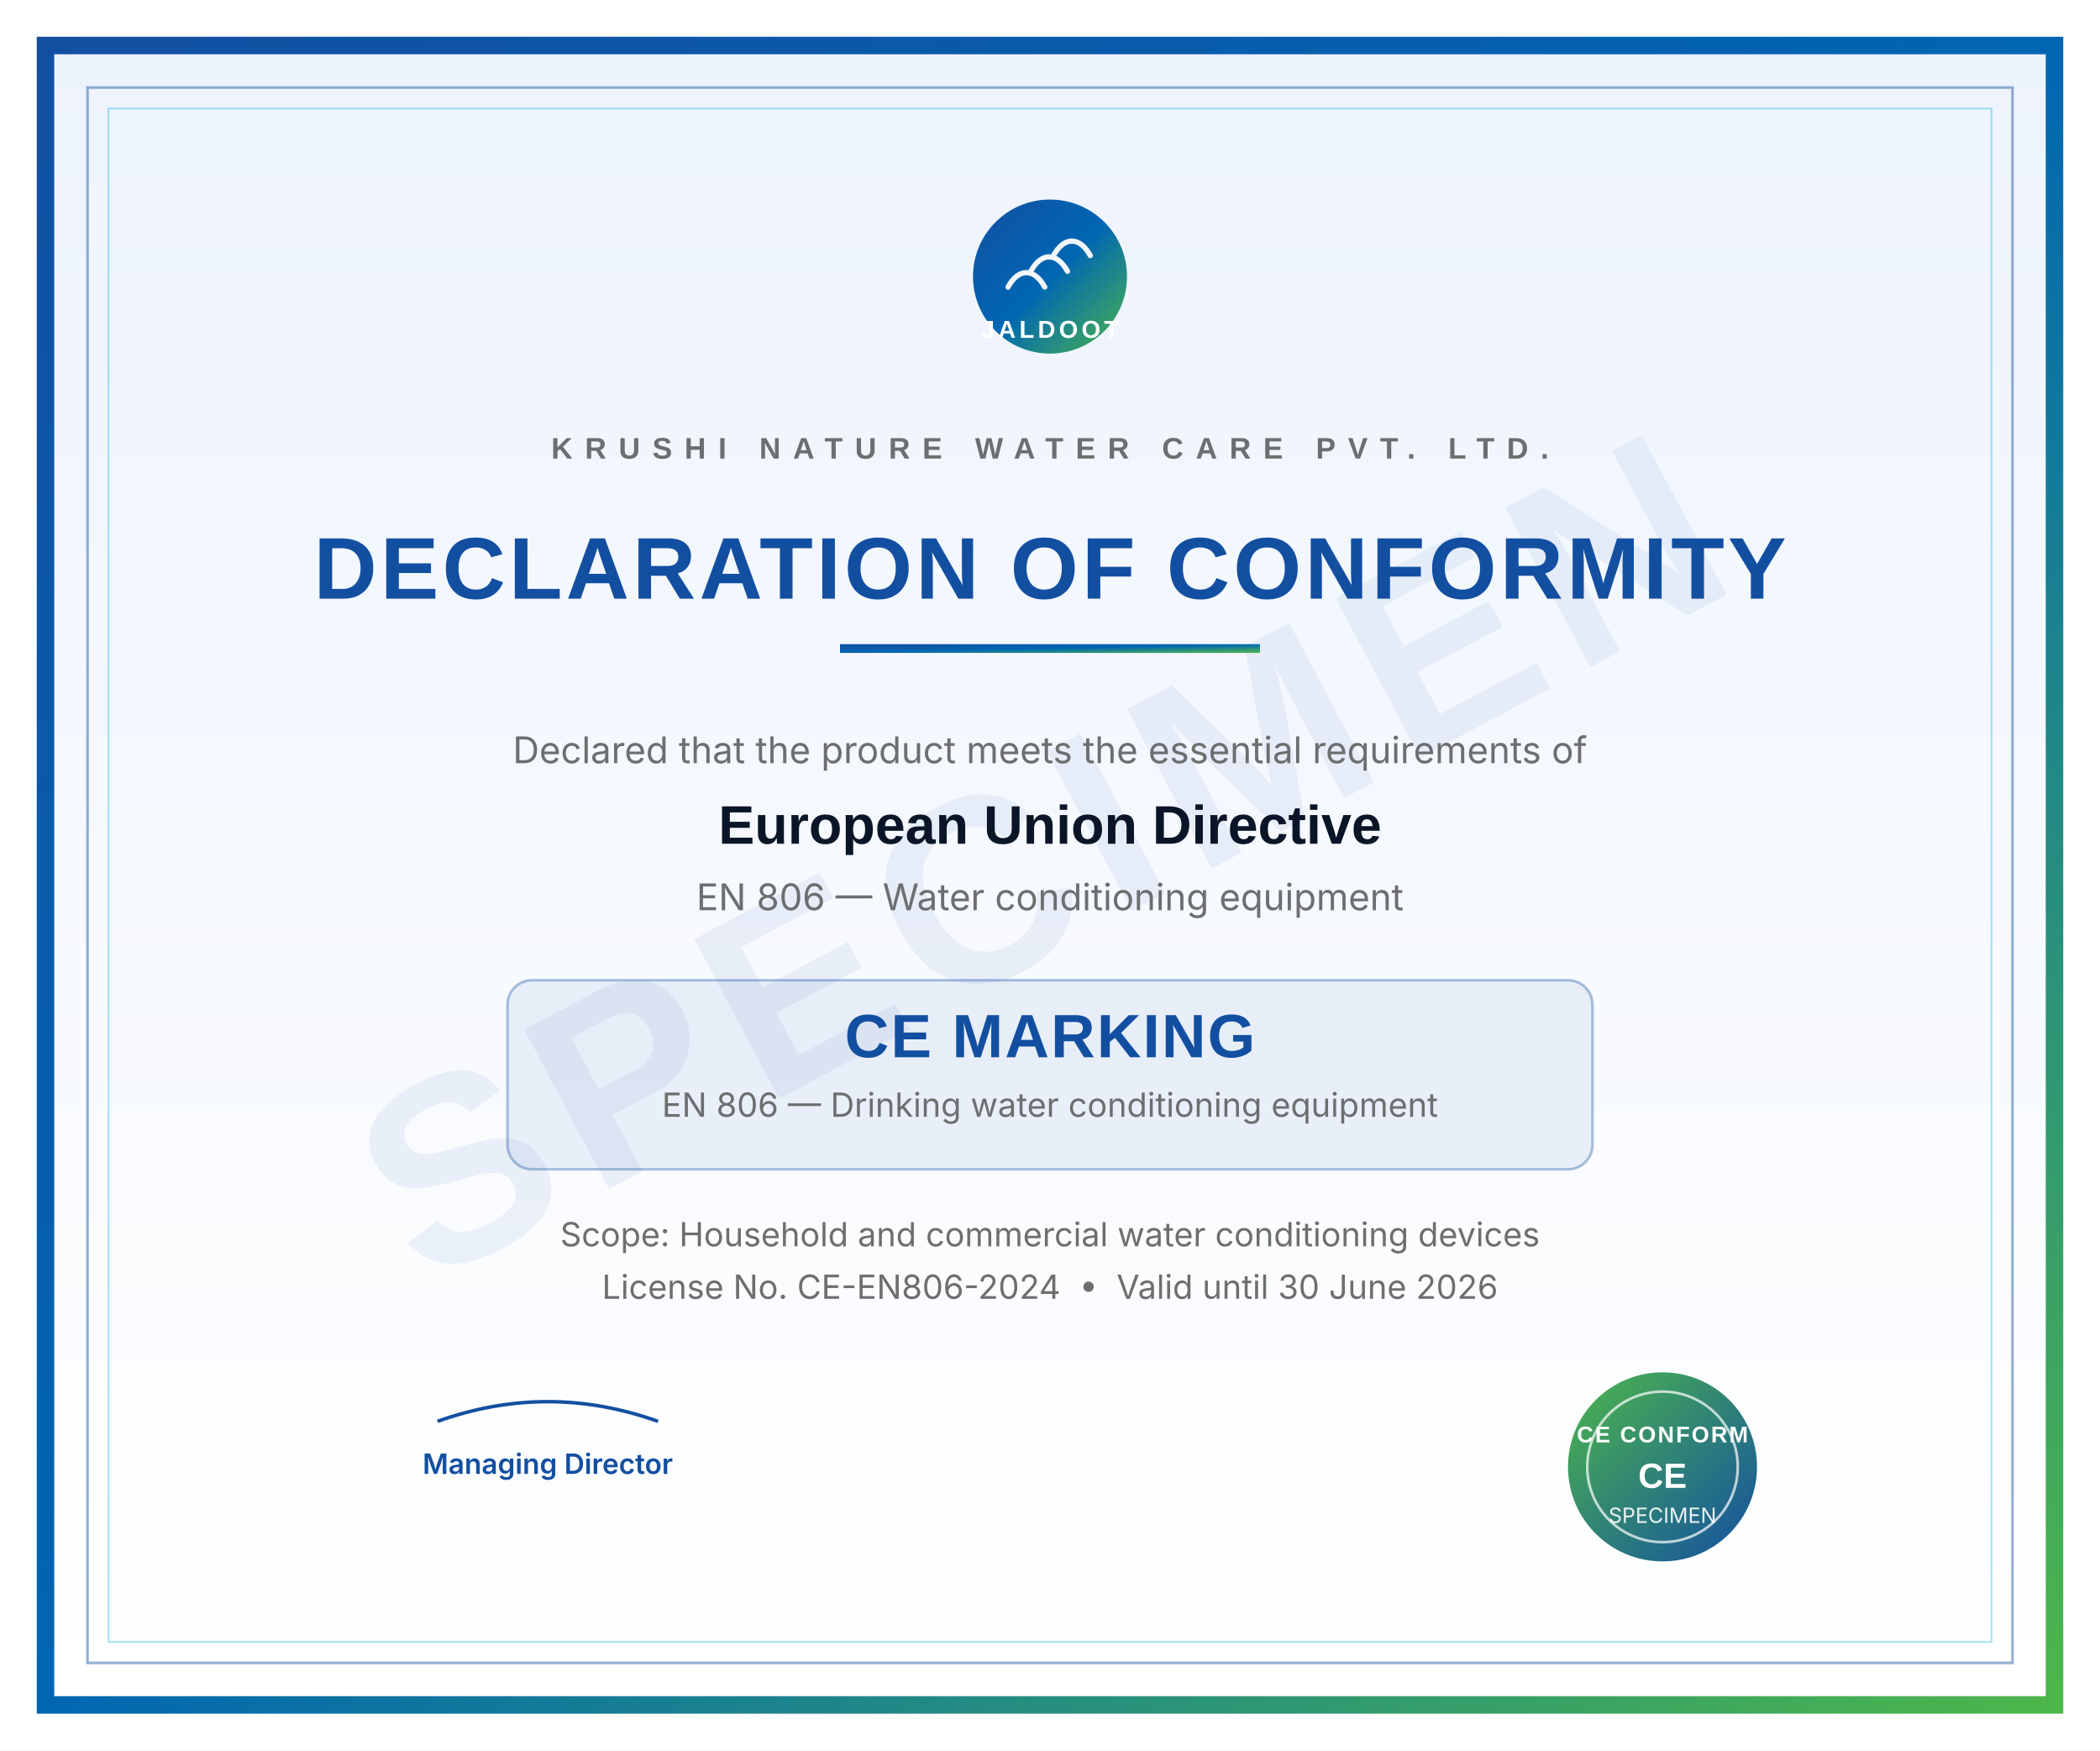
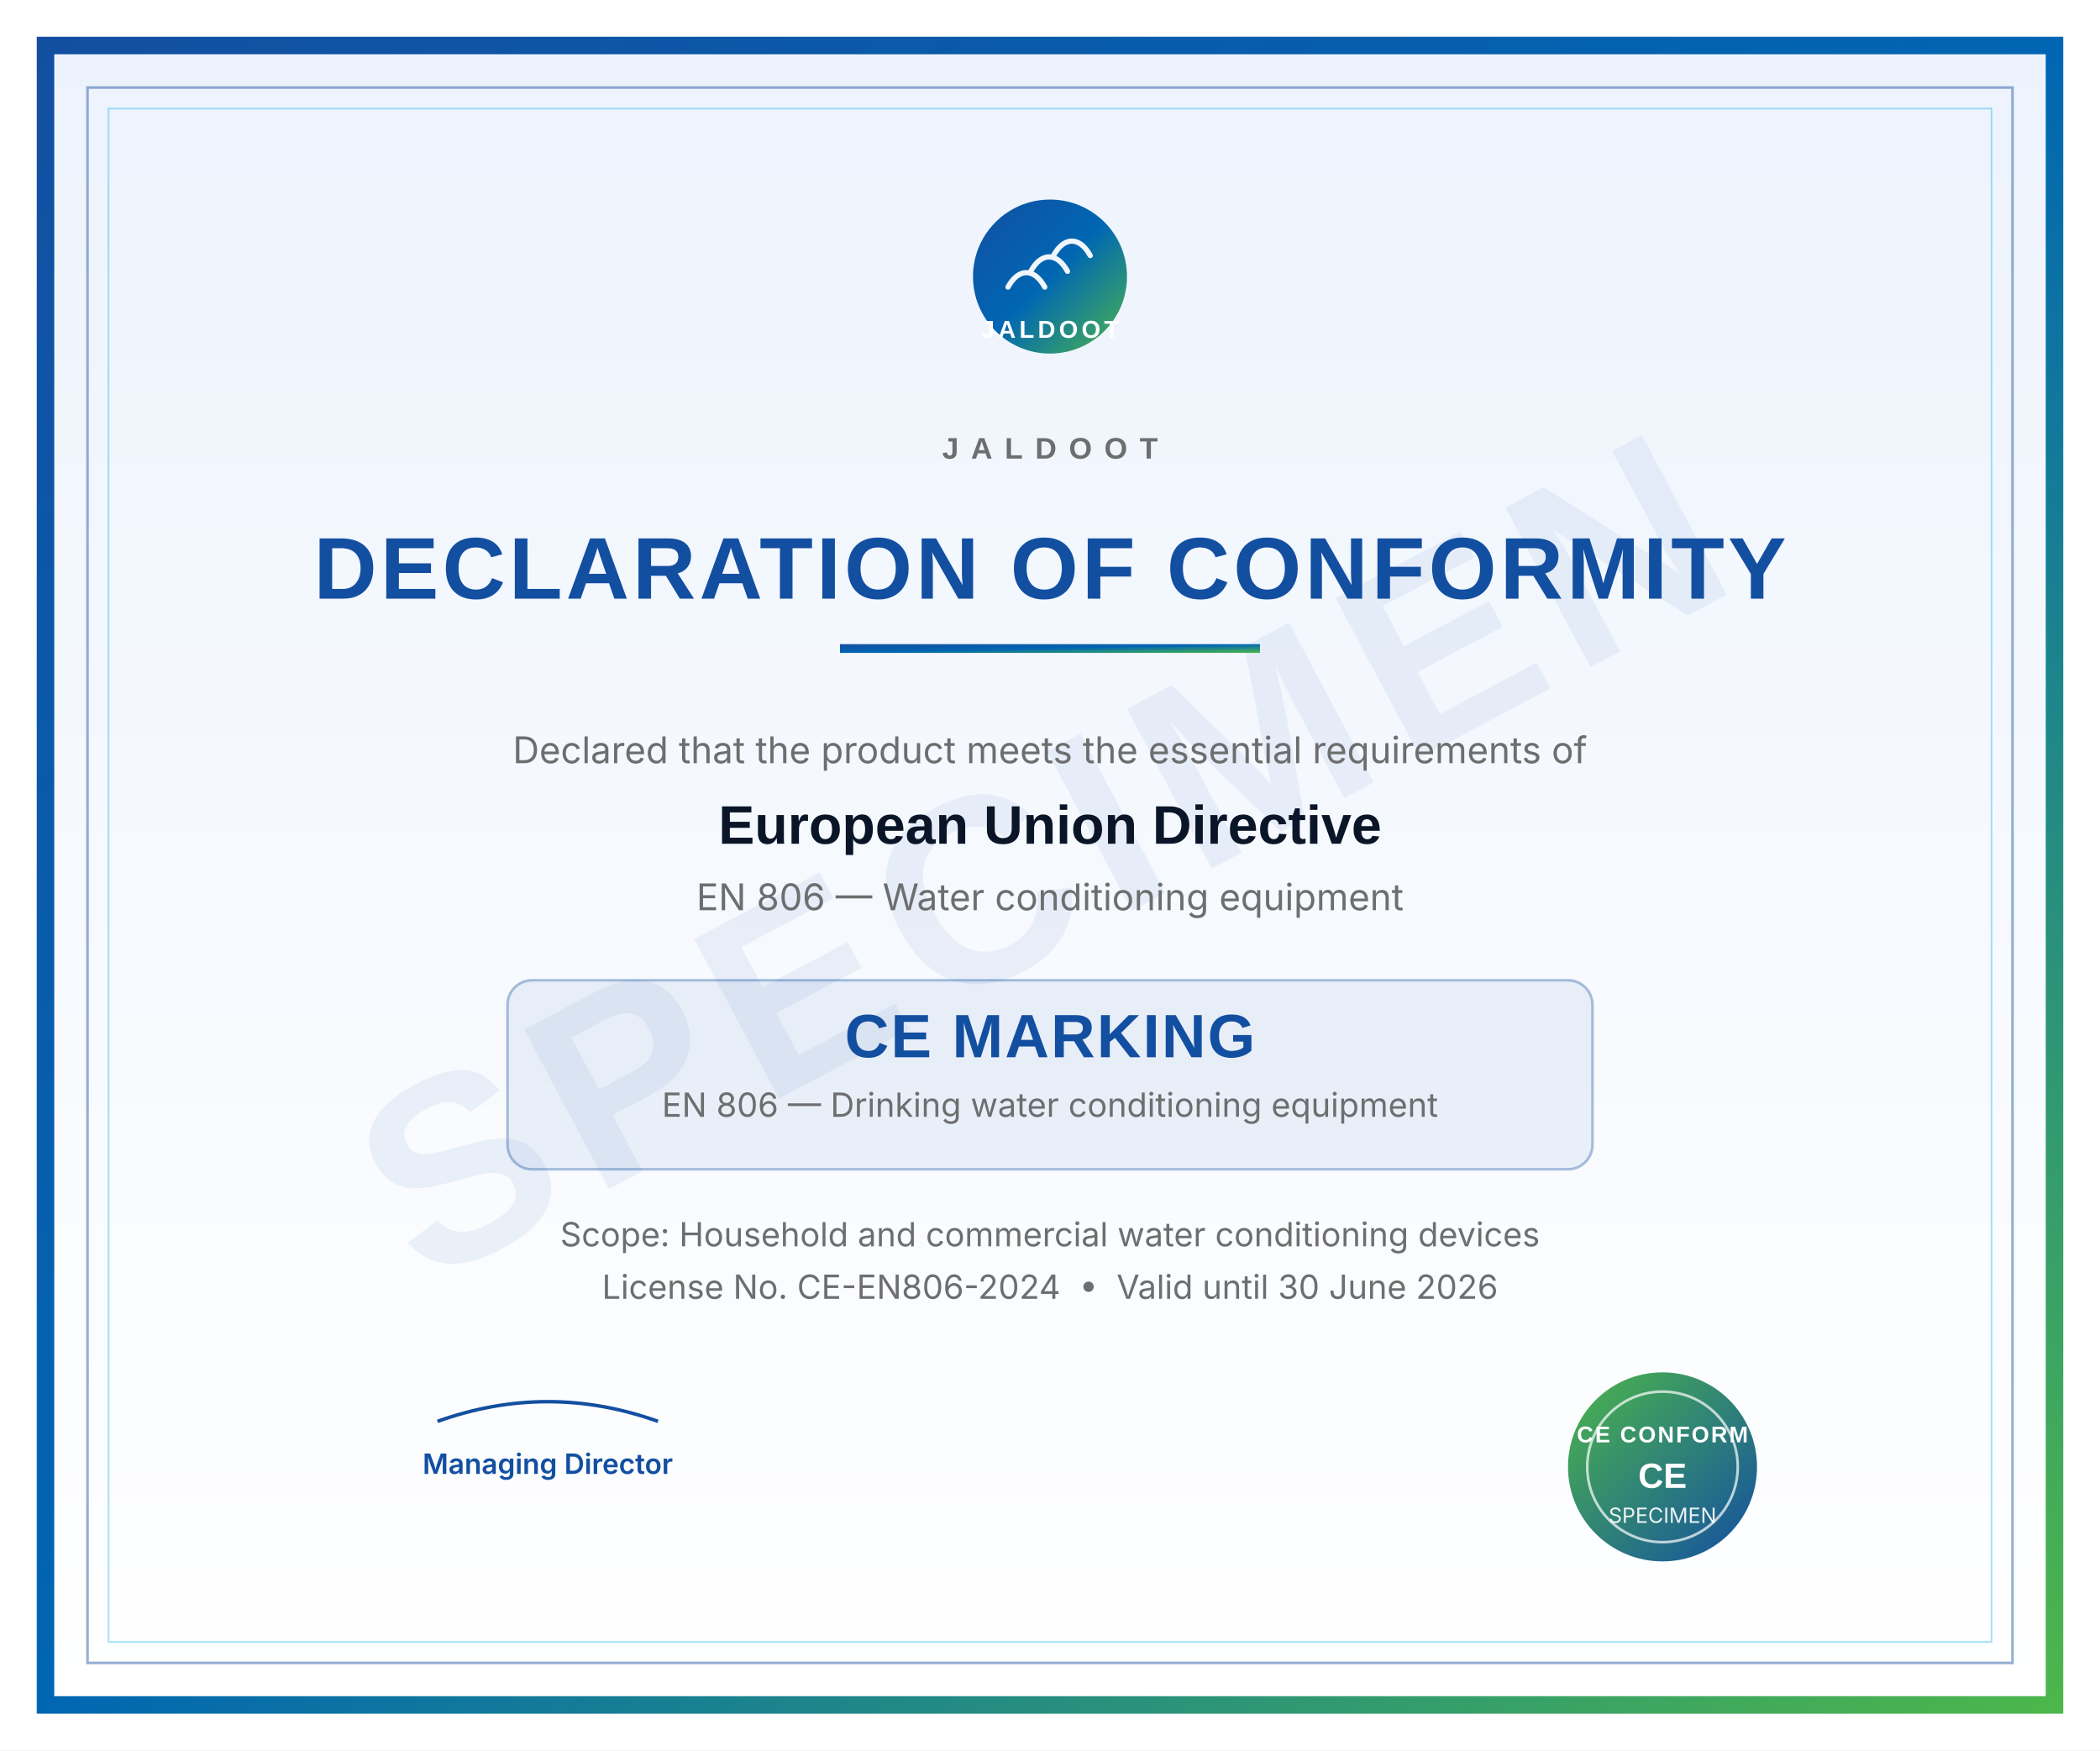
<svg xmlns="http://www.w3.org/2000/svg" viewBox="0 0 1200 1000" width="1200" height="1000" role="img" aria-label="European conformity certificate showing the CE mark for Jaldoot water conditioning equipment">
  <defs>
    <linearGradient id="frame" x1="0" y1="0" x2="1" y2="1">
      <stop offset="0" stop-color="#134FA1" />
      <stop offset="0.5" stop-color="#0066B3" />
      <stop offset="1" stop-color="#4DB74A" />
    </linearGradient>
    <linearGradient id="wash" x1="0" y1="0" x2="0" y2="1">
      <stop offset="0" stop-color="#EDF3FD" />
      <stop offset="1" stop-color="#FFFFFF" />
    </linearGradient>
    <linearGradient id="sealFill" x1="0" y1="0" x2="1" y2="1">
      <stop offset="0" stop-color="#4DB74A" />
      <stop offset="1" stop-color="#134FA1" />
    </linearGradient>
  </defs>
  <rect width="1200" height="1000" fill="#FFFFFF" />
  <rect x="26" y="26" width="1148" height="948" fill="url(#wash)" />
  <rect x="26" y="26" width="1148" height="948" fill="none" stroke="url(#frame)" stroke-width="10" />
  <rect x="50" y="50" width="1100" height="900" fill="none" stroke="#134FA1" stroke-width="1.5" opacity="0.45" />
  <rect x="62" y="62" width="1076" height="876" fill="none" stroke="#00ADEE" stroke-width="1" opacity="0.35" />
  <g opacity="0.07" transform="rotate(-28 600 500)">
    <text x="600" y="540" font-family="Poppins, Segoe UI, Arial, sans-serif" font-size="150" font-weight="700" fill="#134FA1" text-anchor="middle" letter-spacing="10">SPECIMEN</text>
  </g>
  <g transform="translate(600 158)">
    <circle r="44" fill="url(#frame)" />
    <g stroke="#FFFFFF" stroke-width="3" stroke-linecap="round" fill="none" opacity="0.94">
      <path d="M-24 6c6-11 15-11 21 0" />
      <path d="M-11 -3c6-11 15-11 21 0" />
      <path d="M2 -12c6-11 15-11 21 0" />
    </g>
    <text y="35" font-family="Poppins, Segoe UI, Arial, sans-serif" font-size="14" font-weight="700" fill="#FFFFFF" text-anchor="middle" letter-spacing="2">JALDOOT</text>
  </g>
-   <text x="600" y="262" font-family="Poppins, Segoe UI, Arial, sans-serif" font-size="17" font-weight="600" fill="#6D6E6F" text-anchor="middle" letter-spacing="7">KRUSHI NATURE WATER CARE PVT. LTD.</text>
+   <text x="600" y="262" font-family="Poppins, Segoe UI, Arial, sans-serif" font-size="17" font-weight="600" fill="#6D6E6F" text-anchor="middle" letter-spacing="7">JALDOOT</text>
  <text x="600" y="342" font-family="Poppins, Segoe UI, Arial, sans-serif" font-size="50" font-weight="700" fill="#134FA1" text-anchor="middle" letter-spacing="2">DECLARATION OF CONFORMITY</text>
  <rect x="480" y="368" width="240" height="5" fill="url(#frame)" />
  <text x="600" y="436" font-family="Inter, Segoe UI, Arial, sans-serif" font-size="21" fill="#6D6E6F" text-anchor="middle">Declared that the product meets the essential requirements of</text>
  <text x="600" y="482" font-family="Poppins, Segoe UI, Arial, sans-serif" font-size="31" font-weight="700" fill="#0A1628" text-anchor="middle">European Union Directive</text>
  <text x="600" y="520" font-family="Inter, Segoe UI, Arial, sans-serif" font-size="21" fill="#6D6E6F" text-anchor="middle">EN 806 — Water conditioning equipment</text>
  <rect x="290" y="560" width="620" height="108" rx="14" fill="#134FA1" opacity="0.07" />
  <rect x="290" y="560" width="620" height="108" rx="14" fill="none" stroke="#134FA1" stroke-width="1.5" opacity="0.35" />
  <text x="600" y="604" font-family="Poppins, Segoe UI, Arial, sans-serif" font-size="35" font-weight="700" fill="#134FA1" text-anchor="middle" letter-spacing="1">CE MARKING</text>
  <text x="600" y="638" font-family="Inter, Segoe UI, Arial, sans-serif" font-size="19" fill="#6D6E6F" text-anchor="middle">EN 806 — Drinking water conditioning equipment</text>
  <text x="600" y="712" font-family="Inter, Segoe UI, Arial, sans-serif" font-size="19" fill="#6D6E6F" text-anchor="middle">Scope: Household and commercial water conditioning devices</text>
  <text x="600" y="742" font-family="Inter, Segoe UI, Arial, sans-serif" font-size="19" fill="#6D6E6F" text-anchor="middle">License No. CE-EN806-2024  •  Valid until 30 June 2026</text>
  <g transform="translate(250 812)">
    <path d="M0 0c42-15 84-15 126 0" fill="none" stroke="#134FA1" stroke-width="2" />
    <text x="63" y="30" font-family="Inter, Segoe UI, Arial, sans-serif" font-size="16" font-weight="600" fill="#134FA1" text-anchor="middle">Managing Director</text>
  </g>
  <g transform="translate(950 838)">
    <circle r="54" fill="url(#sealFill)" />
    <circle r="43" fill="none" stroke="#FFFFFF" stroke-width="1.5" opacity="0.7" />
    <text y="-14" font-family="Poppins, Segoe UI, Arial, sans-serif" font-size="13" font-weight="700" fill="#FFFFFF" text-anchor="middle" letter-spacing="1">CE CONFORM</text>
    <text y="12" font-family="Poppins, Segoe UI, Arial, sans-serif" font-size="20" font-weight="700" fill="#FFFFFF" text-anchor="middle">CE</text>
    <text y="32" font-family="Inter, Segoe UI, Arial, sans-serif" font-size="12" fill="#FFFFFF" text-anchor="middle" opacity="0.9">SPECIMEN</text>
  </g>
</svg>
